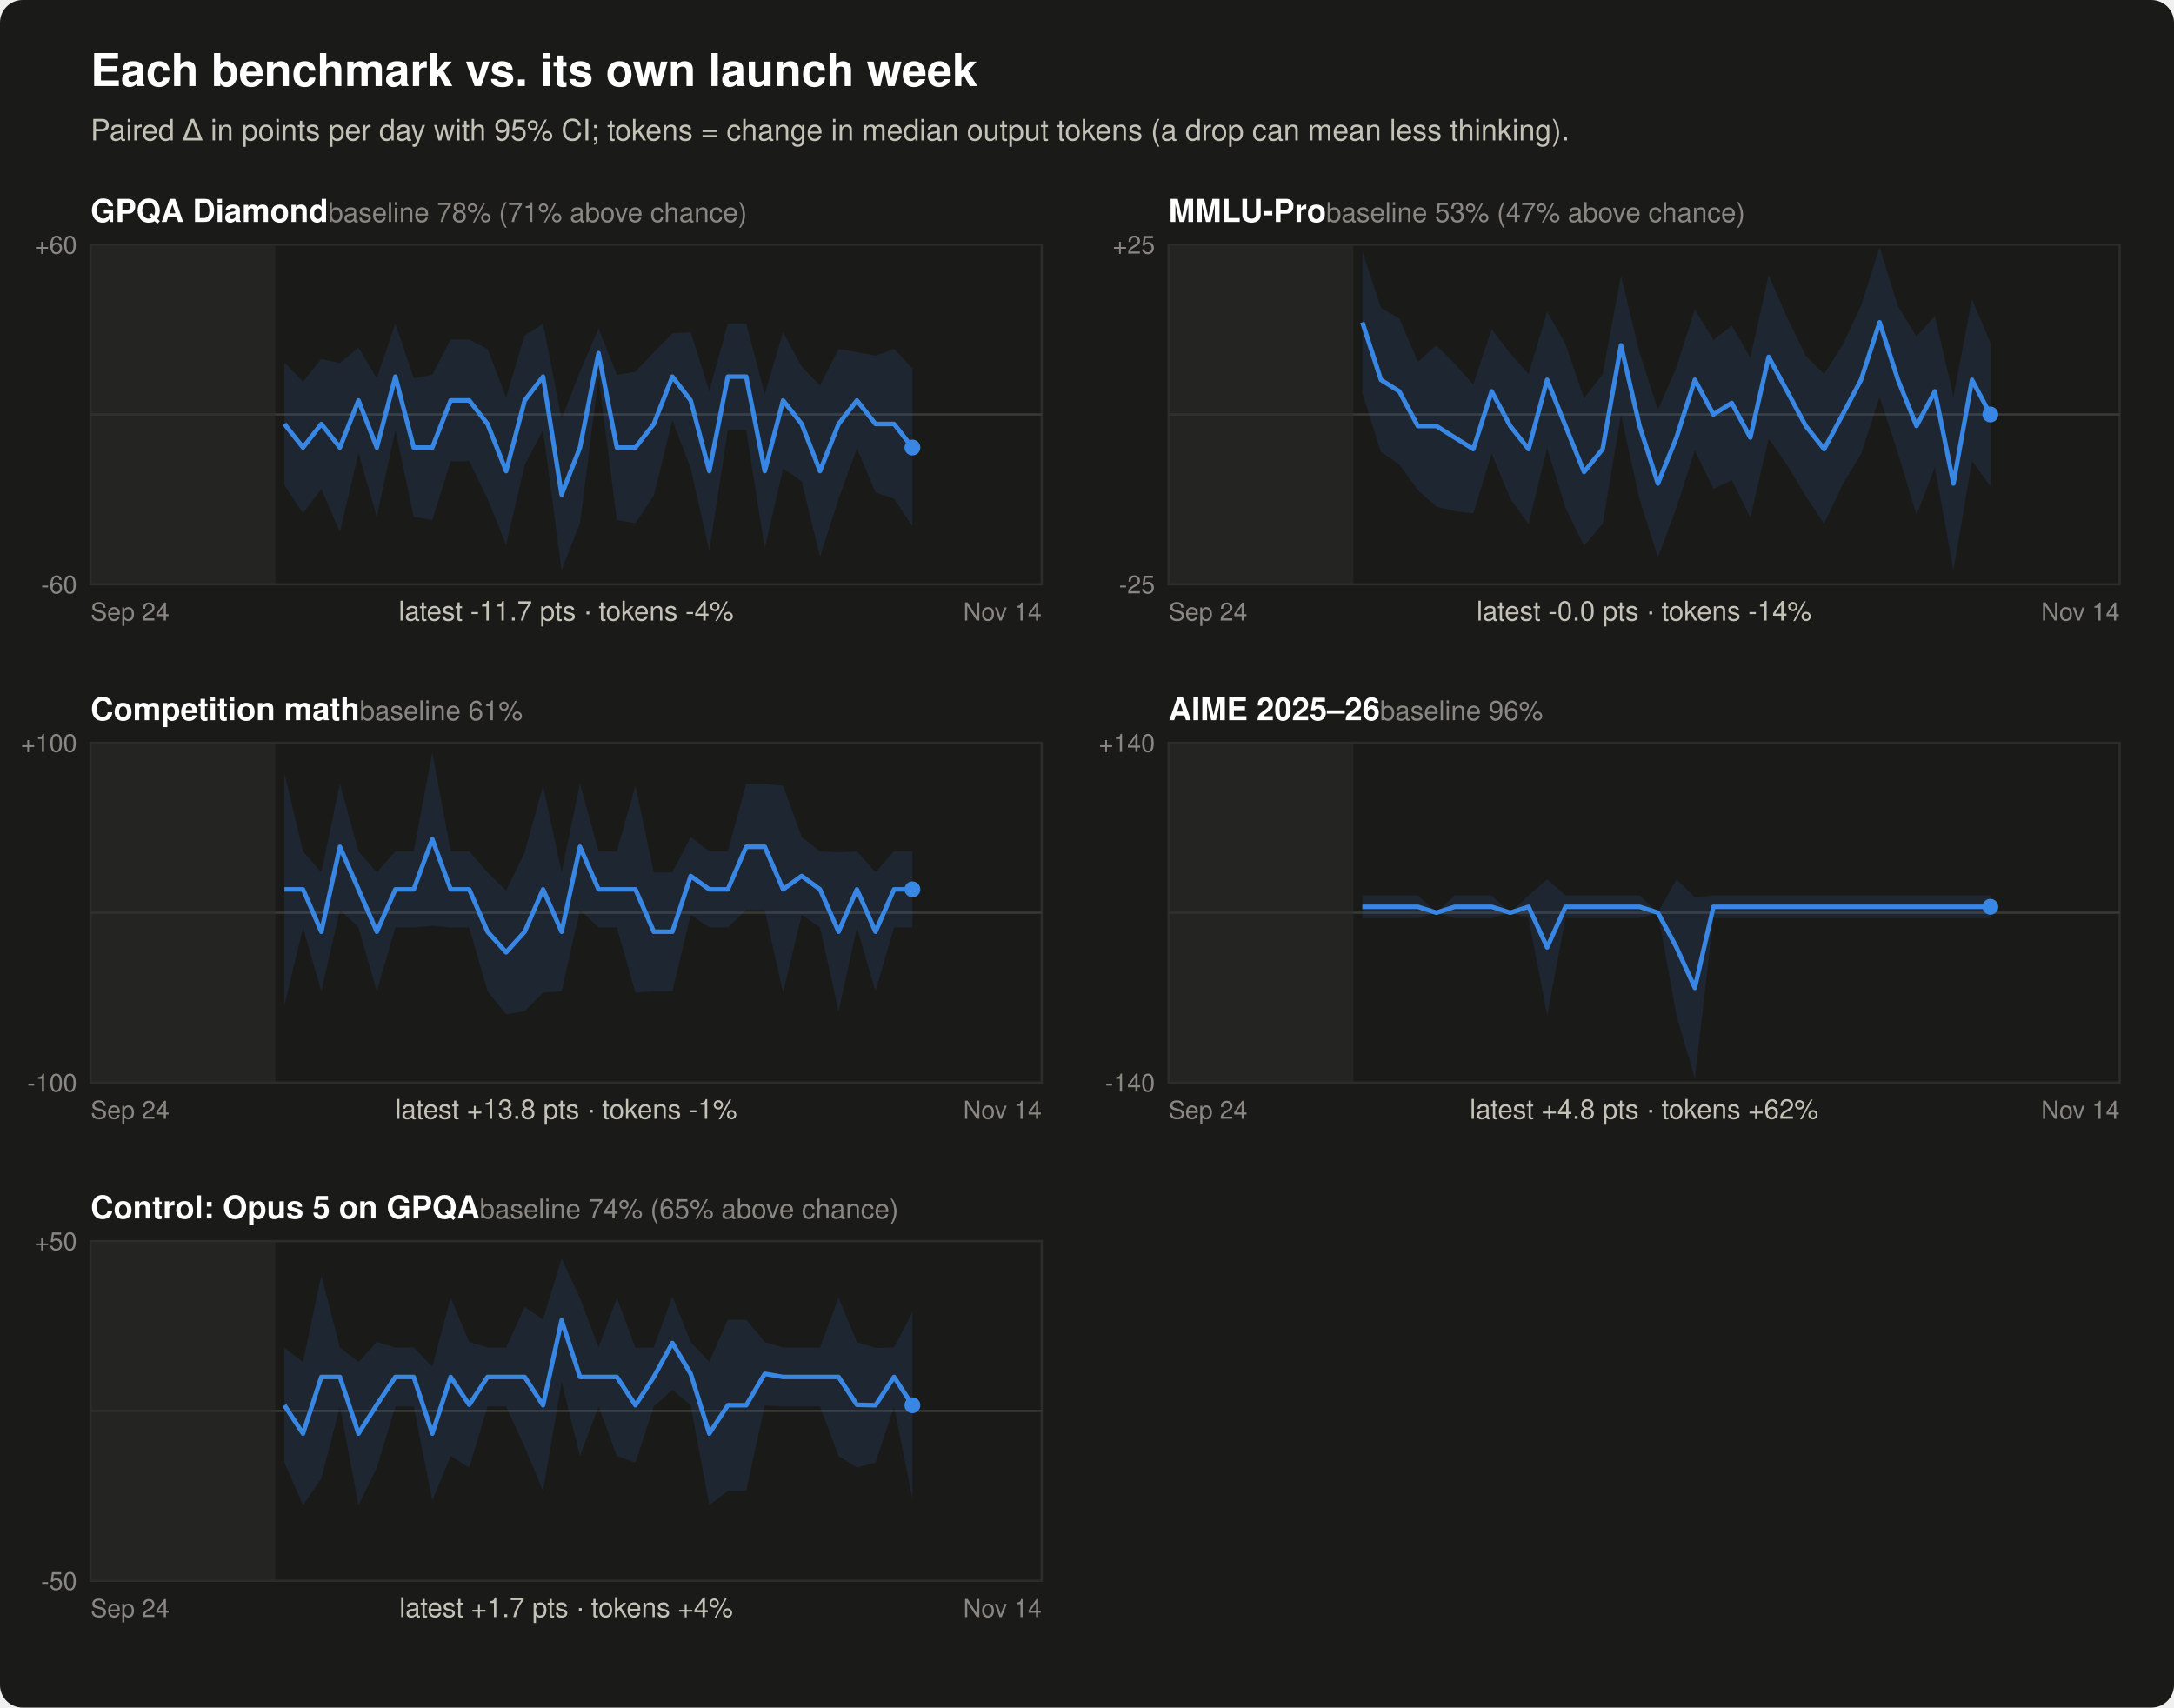
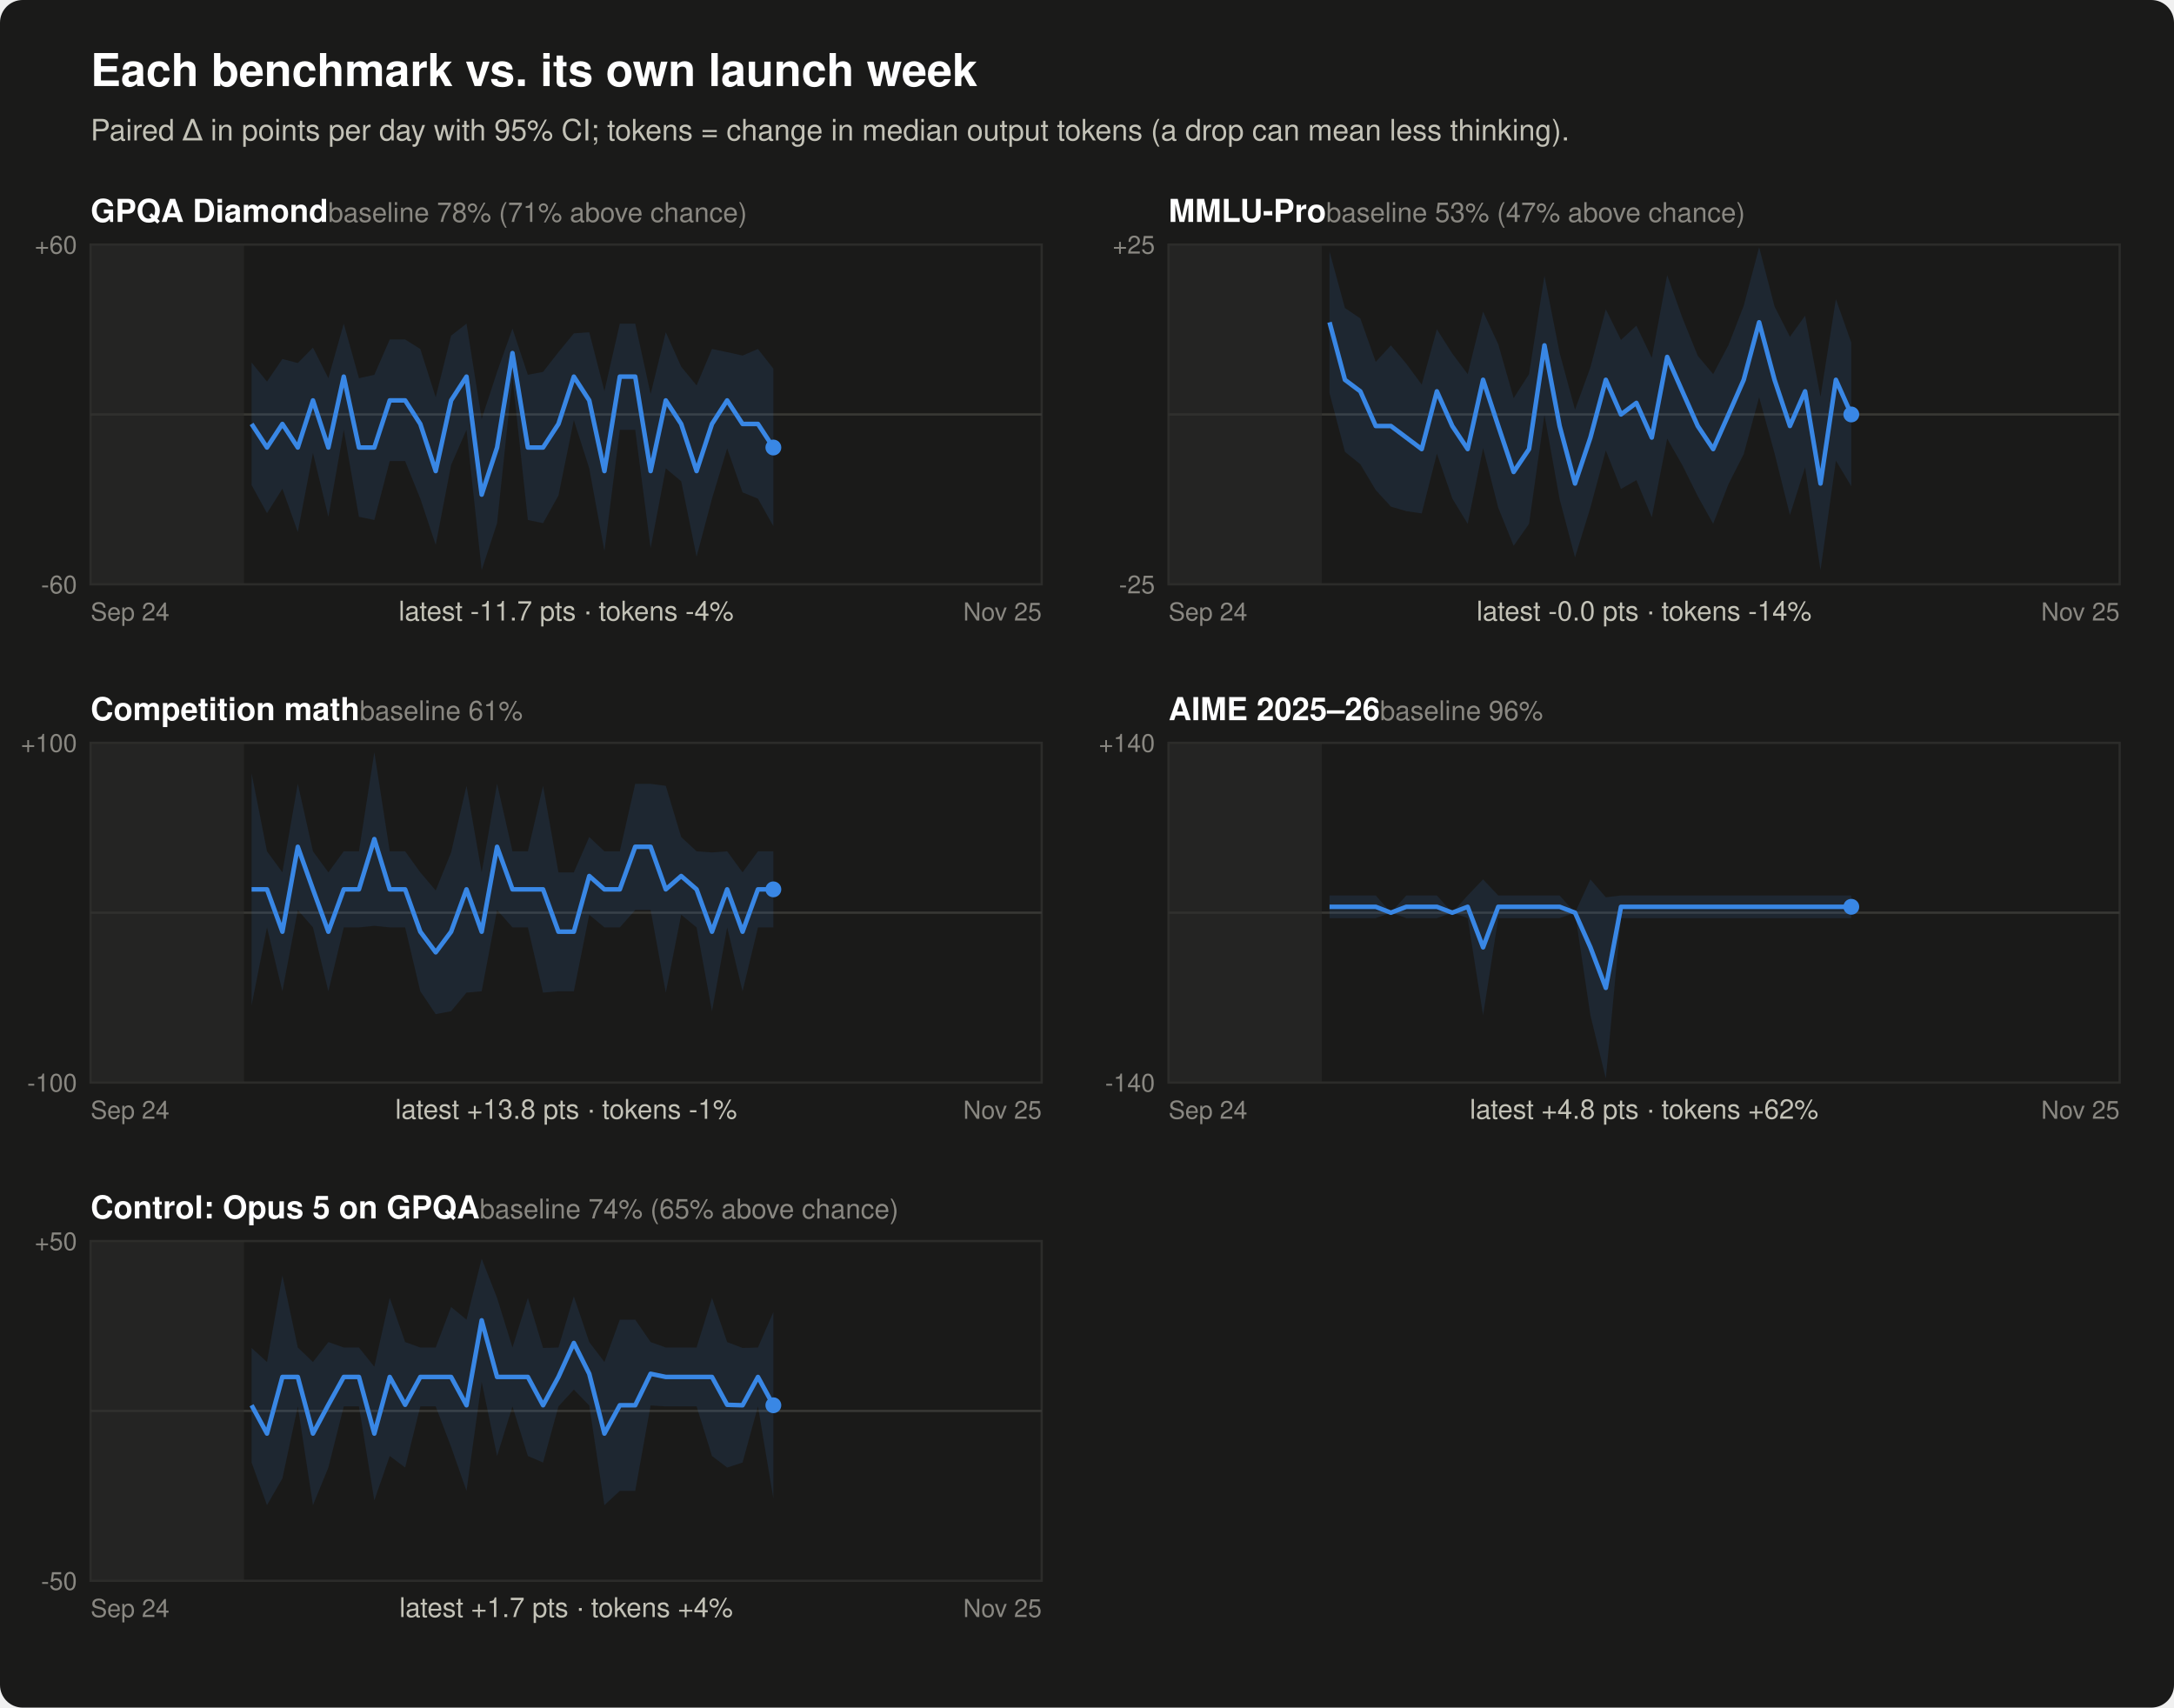
<svg xmlns="http://www.w3.org/2000/svg" width="960" height="754" viewBox="0 0 960 754" font-family="-apple-system, Segoe UI, Helvetica, Arial, sans-serif" role="img" aria-labelledby="ft fd">
  <rect width="960" height="754" rx="10" fill="#1a1a19" />
  <text x="40" y="38" fill="#ffffff" font-size="20" font-weight="600">Each benchmark vs. its own launch week</text>
  <text x="40" y="62" fill="#c3c2b7" font-size="13">Paired Δ in points per day with 95% CI; tokens = change in median output tokens (a drop can mean less thinking).</text>
  <text x="40" y="98" fill="#ffffff" font-size="14" font-weight="600">GPQA Diamond<tspan fill="#898781" font-weight="400" font-size="12">  baseline 78% (71% above chance)</tspan>
  </text>
  <rect x="40" y="108" width="420" height="150" fill="none" stroke="#2c2c2a" />
  <line x1="40" y1="183.0" x2="460" y2="183.0" stroke="#383835" />
  <text x="34" y="262.0" text-anchor="end" fill="#898781" font-size="11">-60</text>
  <text x="34" y="112.0" text-anchor="end" fill="#898781" font-size="11">+60</text>
-   <rect x="40.0" y="108" width="81.6" height="150" fill="#2c2c2a" opacity="0.6" />
+   <rect x="40.0" y="108" width="67.7" height="150" fill="#2c2c2a" opacity="0.6" />
  <text x="40" y="274" fill="#898781" font-size="11">Sep 24</text>
-   <text x="460" y="274" text-anchor="end" fill="#898781" font-size="11">Nov 14</text>
-   <path d="M125.6,160.1 L133.8,168.5 L141.9,158.5 L150.1,160.3 L158.3,153.5 L166.4,167.0 L174.6,142.9 L182.7,167.0 L190.9,165.5 L199.0,149.9 L207.2,149.9 L215.3,154.1 L223.5,175.4 L231.7,148.2 L239.8,142.9 L248.0,185.0 L256.1,164.2 L264.3,145.1 L272.4,165.5 L280.6,164.2 L288.7,155.5 L296.9,147.2 L305.0,146.7 L313.2,172.7 L321.4,142.9 L329.5,142.9 L337.7,174.0 L345.8,146.7 L354.0,161.9 L362.1,170.2 L370.3,154.1 L378.4,155.5 L386.6,157.0 L394.8,154.1 L402.9,162.8 L402.9,232.3 L394.8,220.2 L386.6,217.4 L378.4,198.0 L370.3,220.2 L362.1,245.8 L354.0,212.5 L345.8,206.8 L337.7,242.0 L329.5,189.8 L321.4,189.8 L313.2,243.3 L305.0,206.8 L296.9,185.5 L288.7,218.8 L280.6,231.0 L272.4,229.6 L264.3,166.7 L256.1,231.0 L248.0,251.8 L239.8,189.8 L231.7,205.3 L223.5,240.6 L215.3,220.2 L207.2,203.6 L199.0,203.6 L190.9,229.6 L182.7,228.2 L174.6,189.8 L166.4,228.2 L158.3,200.0 L150.1,234.9 L141.9,215.8 L133.8,226.6 L125.6,214.2 Z" fill="#3987e5" opacity="0.12" />
-   <path d="M125.6,187.2 L133.8,197.6 L141.9,187.2 L150.1,197.6 L158.3,176.8 L166.4,197.6 L174.6,166.3 L182.7,197.6 L190.9,197.6 L199.0,176.8 L207.2,176.8 L215.3,187.2 L223.5,208.0 L231.7,176.8 L239.8,166.3 L248.0,218.4 L256.1,197.6 L264.3,155.9 L272.4,197.6 L280.6,197.6 L288.7,187.2 L296.9,166.3 L305.0,176.8 L313.2,208.0 L321.4,166.3 L329.5,166.3 L337.7,208.0 L345.8,176.8 L354.0,187.2 L362.1,208.0 L370.3,187.2 L378.4,176.8 L386.6,187.2 L394.8,187.2 L402.9,197.6" fill="none" stroke="#3987e5" stroke-width="2" stroke-linejoin="round" />
-   <circle cx="402.9" cy="197.6" r="3.5" fill="#3987e5" />
+   <text x="460" y="274" text-anchor="end" fill="#898781" font-size="11">Nov 25</text>
+   <path d="M111.1,160.1 L117.9,168.5 L124.7,158.5 L131.5,160.3 L138.2,153.5 L145.0,167.0 L151.8,142.9 L158.5,167.0 L165.3,165.5 L172.1,149.9 L178.9,149.9 L185.6,154.1 L192.4,175.4 L199.2,148.2 L206.0,142.9 L212.7,185.0 L219.5,164.2 L226.3,145.1 L233.1,165.5 L239.8,164.2 L246.6,155.5 L253.4,147.2 L260.2,146.7 L266.9,172.7 L273.7,142.9 L280.5,142.9 L287.3,174.0 L294.0,146.7 L300.8,161.9 L307.6,170.2 L314.4,154.1 L321.1,155.5 L327.9,157.0 L334.7,154.1 L341.5,162.8 L341.5,232.3 L334.7,220.2 L327.9,217.4 L321.1,198.0 L314.4,220.2 L307.6,245.8 L300.8,212.5 L294.0,206.8 L287.3,242.0 L280.5,189.8 L273.7,189.8 L266.9,243.3 L260.2,206.8 L253.4,185.5 L246.6,218.8 L239.8,231.0 L233.1,229.6 L226.3,166.7 L219.5,231.0 L212.7,251.8 L206.0,189.8 L199.2,205.3 L192.4,240.6 L185.6,220.2 L178.9,203.6 L172.1,203.6 L165.3,229.6 L158.5,228.2 L151.8,189.8 L145.0,228.2 L138.2,200.0 L131.5,234.9 L124.7,215.8 L117.9,226.6 L111.1,214.2 Z" fill="#3987e5" opacity="0.12" />
+   <path d="M111.1,187.2 L117.9,197.6 L124.7,187.2 L131.5,197.6 L138.2,176.8 L145.0,197.6 L151.8,166.3 L158.5,197.6 L165.3,197.6 L172.1,176.8 L178.9,176.8 L185.6,187.2 L192.4,208.0 L199.2,176.8 L206.0,166.3 L212.7,218.4 L219.5,197.6 L226.3,155.9 L233.1,197.6 L239.8,197.6 L246.6,187.2 L253.4,166.3 L260.2,176.8 L266.9,208.0 L273.7,166.3 L280.5,166.3 L287.3,208.0 L294.0,176.8 L300.8,187.2 L307.6,208.0 L314.4,187.2 L321.1,176.8 L327.9,187.2 L334.7,187.2 L341.5,197.6" fill="none" stroke="#3987e5" stroke-width="2" stroke-linejoin="round" />
+   <circle cx="341.5" cy="197.6" r="3.5" fill="#3987e5" />
  <text x="250.0" y="274" text-anchor="middle" fill="#c3c2b7" font-size="12">latest -11.7 pts · tokens -4%</text>
  <text x="516" y="98" fill="#ffffff" font-size="14" font-weight="600">MMLU-Pro<tspan fill="#898781" font-weight="400" font-size="12">  baseline 53% (47% above chance)</tspan>
  </text>
  <rect x="516" y="108" width="420" height="150" fill="none" stroke="#2c2c2a" />
  <line x1="516" y1="183.0" x2="936" y2="183.0" stroke="#383835" />
  <text x="510" y="262.0" text-anchor="end" fill="#898781" font-size="11">-25</text>
  <text x="510" y="112.0" text-anchor="end" fill="#898781" font-size="11">+25</text>
-   <rect x="516.0" y="108" width="81.6" height="150" fill="#2c2c2a" opacity="0.6" />
+   <rect x="516.0" y="108" width="67.7" height="150" fill="#2c2c2a" opacity="0.6" />
  <text x="516" y="274" fill="#898781" font-size="11">Sep 24</text>
-   <text x="936" y="274" text-anchor="end" fill="#898781" font-size="11">Nov 14</text>
-   <path d="M601.6,111.1 L609.8,136.0 L617.9,140.6 L626.1,159.8 L634.3,152.5 L642.4,160.6 L650.6,169.8 L658.7,145.4 L666.9,156.1 L675.0,165.2 L683.2,137.6 L691.3,152.0 L699.5,175.8 L707.7,165.2 L715.8,121.8 L724.0,155.8 L732.1,180.9 L740.3,162.2 L748.4,136.6 L756.6,150.1 L764.7,143.8 L772.9,158.0 L781.0,121.5 L789.2,140.3 L797.4,157.1 L805.5,165.2 L813.7,152.3 L821.8,135.0 L830.0,109.2 L838.1,135.3 L846.3,148.7 L854.4,139.4 L862.6,175.2 L870.8,132.1 L878.9,151.3 L878.9,214.7 L870.8,203.4 L862.6,251.8 L854.4,206.3 L846.3,227.4 L838.1,200.1 L830.0,175.4 L821.8,200.5 L813.7,213.7 L805.5,231.3 L797.4,219.1 L789.2,205.4 L781.0,193.7 L772.9,228.4 L764.7,212.0 L756.6,215.9 L748.4,198.9 L740.3,224.1 L732.1,246.1 L724.0,220.4 L715.8,183.2 L707.7,231.3 L699.5,241.0 L691.3,224.2 L683.2,197.9 L675.0,231.3 L666.9,220.1 L658.7,200.3 L650.6,226.7 L642.4,225.7 L634.3,223.7 L626.1,216.4 L617.9,205.0 L609.8,199.5 L601.6,173.6 Z" fill="#3987e5" opacity="0.12" />
-   <path d="M601.6,142.3 L609.8,167.7 L617.9,172.8 L626.1,188.1 L634.3,188.1 L642.4,193.2 L650.6,198.3 L658.7,172.8 L666.9,188.1 L675.0,198.3 L683.2,167.7 L691.3,188.1 L699.5,208.4 L707.7,198.3 L715.8,152.5 L724.0,188.1 L732.1,213.5 L740.3,193.2 L748.4,167.7 L756.6,183.0 L764.7,177.9 L772.9,193.2 L781.0,157.6 L789.2,172.8 L797.4,188.1 L805.5,198.3 L813.7,183.0 L821.8,167.7 L830.0,142.3 L838.1,167.7 L846.3,188.1 L854.4,172.8 L862.6,213.5 L870.8,167.7 L878.9,183.0" fill="none" stroke="#3987e5" stroke-width="2" stroke-linejoin="round" />
-   <circle cx="878.9" cy="183.0" r="3.5" fill="#3987e5" />
+   <text x="936" y="274" text-anchor="end" fill="#898781" font-size="11">Nov 25</text>
+   <path d="M587.1,111.1 L593.9,136.0 L600.7,140.6 L607.5,159.8 L614.2,152.5 L621.0,160.6 L627.8,169.8 L634.5,145.4 L641.3,156.1 L648.1,165.2 L654.9,137.6 L661.6,152.0 L668.4,175.8 L675.2,165.2 L682.0,121.8 L688.7,155.8 L695.5,180.9 L702.3,162.2 L709.1,136.6 L715.8,150.1 L722.6,143.8 L729.4,158.0 L736.2,121.5 L742.9,140.3 L749.7,157.1 L756.5,165.2 L763.3,152.3 L770.0,135.0 L776.8,109.2 L783.6,135.3 L790.4,148.7 L797.1,139.4 L803.9,175.2 L810.7,132.1 L817.5,151.3 L817.5,214.7 L810.7,203.4 L803.9,251.8 L797.1,206.3 L790.4,227.4 L783.6,200.1 L776.8,175.4 L770.0,200.5 L763.3,213.7 L756.5,231.3 L749.7,219.1 L742.9,205.4 L736.2,193.7 L729.4,228.4 L722.6,212.0 L715.8,215.9 L709.1,198.9 L702.3,224.1 L695.5,246.1 L688.7,220.4 L682.0,183.2 L675.2,231.3 L668.4,241.0 L661.6,224.2 L654.9,197.9 L648.1,231.3 L641.3,220.1 L634.5,200.3 L627.8,226.7 L621.0,225.7 L614.2,223.7 L607.5,216.4 L600.7,205.0 L593.9,199.5 L587.1,173.6 Z" fill="#3987e5" opacity="0.12" />
+   <path d="M587.1,142.3 L593.9,167.7 L600.7,172.8 L607.5,188.1 L614.2,188.1 L621.0,193.2 L627.8,198.3 L634.5,172.8 L641.3,188.1 L648.1,198.3 L654.9,167.7 L661.6,188.1 L668.4,208.4 L675.2,198.3 L682.0,152.5 L688.7,188.1 L695.5,213.5 L702.3,193.2 L709.1,167.7 L715.8,183.0 L722.6,177.9 L729.4,193.2 L736.2,157.6 L742.9,172.8 L749.7,188.1 L756.5,198.3 L763.3,183.0 L770.0,167.7 L776.8,142.3 L783.6,167.7 L790.4,188.1 L797.1,172.8 L803.9,213.5 L810.7,167.7 L817.5,183.0" fill="none" stroke="#3987e5" stroke-width="2" stroke-linejoin="round" />
+   <circle cx="817.5" cy="183.0" r="3.5" fill="#3987e5" />
  <text x="726.0" y="274" text-anchor="middle" fill="#c3c2b7" font-size="12">latest -0.0 pts · tokens -14%</text>
  <text x="40" y="318" fill="#ffffff" font-size="14" font-weight="600">Competition math<tspan fill="#898781" font-weight="400" font-size="12">  baseline 61%</tspan>
  </text>
  <rect x="40" y="328" width="420" height="150" fill="none" stroke="#2c2c2a" />
  <line x1="40" y1="403.0" x2="460" y2="403.0" stroke="#383835" />
  <text x="34" y="482.0" text-anchor="end" fill="#898781" font-size="11">-100</text>
  <text x="34" y="332.0" text-anchor="end" fill="#898781" font-size="11">+100</text>
-   <rect x="40.0" y="328" width="81.6" height="150" fill="#2c2c2a" opacity="0.6" />
+   <rect x="40.0" y="328" width="67.7" height="150" fill="#2c2c2a" opacity="0.6" />
  <text x="40" y="494" fill="#898781" font-size="11">Sep 24</text>
-   <text x="460" y="494" text-anchor="end" fill="#898781" font-size="11">Nov 14</text>
-   <path d="M125.6,341.5 L133.8,375.9 L141.9,385.2 L150.1,346.1 L158.3,375.9 L166.4,385.2 L174.6,375.9 L182.7,375.9 L190.9,332.2 L199.0,375.9 L207.2,375.9 L215.3,385.2 L223.5,393.2 L231.7,376.4 L239.8,347.0 L248.0,385.2 L256.1,346.1 L264.3,375.9 L272.4,375.9 L280.6,347.0 L288.7,385.2 L296.9,385.2 L305.0,369.6 L313.2,375.9 L321.4,375.9 L329.5,346.1 L337.7,346.1 L345.8,347.0 L354.0,369.6 L362.1,375.9 L370.3,376.4 L378.4,375.9 L386.6,385.2 L394.8,375.9 L402.9,375.9 L402.9,409.5 L394.8,409.5 L386.6,437.7 L378.4,409.5 L370.3,446.5 L362.1,409.5 L354.0,403.9 L345.8,438.3 L337.7,401.8 L329.5,401.8 L321.4,409.5 L313.2,409.5 L305.0,403.9 L296.9,437.7 L288.7,437.7 L280.6,438.3 L272.4,409.5 L264.3,409.5 L256.1,401.8 L248.0,437.7 L239.8,438.3 L231.7,446.5 L223.5,447.8 L215.3,437.7 L207.2,409.5 L199.0,409.5 L190.9,408.8 L182.7,409.5 L174.6,409.5 L166.4,437.7 L158.3,409.5 L150.1,401.8 L141.9,437.7 L133.8,409.5 L125.6,443.9 Z" fill="#3987e5" opacity="0.12" />
-   <path d="M125.6,392.7 L133.8,392.7 L141.9,411.4 L150.1,373.9 L158.3,392.7 L166.4,411.4 L174.6,392.7 L182.7,392.7 L190.9,370.5 L199.0,392.7 L207.2,392.7 L215.3,411.4 L223.5,420.5 L231.7,411.4 L239.8,392.7 L248.0,411.4 L256.1,373.9 L264.3,392.7 L272.4,392.7 L280.6,392.7 L288.7,411.4 L296.9,411.4 L305.0,386.8 L313.2,392.7 L321.4,392.7 L329.5,373.9 L337.7,373.9 L345.8,392.7 L354.0,386.8 L362.1,392.7 L370.3,411.4 L378.4,392.7 L386.6,411.4 L394.8,392.7 L402.9,392.7" fill="none" stroke="#3987e5" stroke-width="2" stroke-linejoin="round" />
-   <circle cx="402.9" cy="392.7" r="3.5" fill="#3987e5" />
+   <text x="460" y="494" text-anchor="end" fill="#898781" font-size="11">Nov 25</text>
+   <path d="M111.1,341.5 L117.9,375.9 L124.7,385.2 L131.5,346.1 L138.2,375.9 L145.0,385.2 L151.8,375.9 L158.5,375.9 L165.3,332.2 L172.1,375.9 L178.9,375.9 L185.6,385.2 L192.4,393.2 L199.2,376.4 L206.0,347.0 L212.7,385.2 L219.5,346.1 L226.3,375.9 L233.1,375.9 L239.8,347.0 L246.6,385.2 L253.4,385.2 L260.2,369.6 L266.9,375.9 L273.7,375.9 L280.5,346.1 L287.3,346.1 L294.0,347.0 L300.8,369.6 L307.6,375.9 L314.4,376.4 L321.1,375.9 L327.9,385.2 L334.7,375.9 L341.5,375.9 L341.5,409.5 L334.7,409.5 L327.9,437.7 L321.1,409.5 L314.4,446.5 L307.6,409.5 L300.8,403.9 L294.0,438.3 L287.3,401.8 L280.5,401.8 L273.7,409.5 L266.9,409.5 L260.2,403.9 L253.4,437.7 L246.6,437.7 L239.8,438.3 L233.1,409.5 L226.3,409.5 L219.5,401.8 L212.7,437.7 L206.0,438.3 L199.2,446.5 L192.4,447.8 L185.6,437.7 L178.9,409.5 L172.1,409.5 L165.3,408.8 L158.5,409.5 L151.8,409.5 L145.0,437.7 L138.2,409.5 L131.5,401.8 L124.7,437.7 L117.9,409.5 L111.1,443.9 Z" fill="#3987e5" opacity="0.12" />
+   <path d="M111.1,392.7 L117.9,392.7 L124.7,411.4 L131.5,373.9 L138.2,392.7 L145.0,411.4 L151.8,392.7 L158.5,392.7 L165.3,370.5 L172.1,392.7 L178.9,392.7 L185.6,411.4 L192.4,420.5 L199.2,411.4 L206.0,392.7 L212.7,411.4 L219.5,373.9 L226.3,392.7 L233.1,392.7 L239.8,392.7 L246.6,411.4 L253.4,411.4 L260.2,386.8 L266.9,392.7 L273.7,392.7 L280.5,373.9 L287.3,373.9 L294.0,392.7 L300.8,386.8 L307.6,392.7 L314.4,411.4 L321.1,392.7 L327.9,411.4 L334.7,392.7 L341.5,392.7" fill="none" stroke="#3987e5" stroke-width="2" stroke-linejoin="round" />
+   <circle cx="341.5" cy="392.7" r="3.5" fill="#3987e5" />
  <text x="250.0" y="494" text-anchor="middle" fill="#c3c2b7" font-size="12">latest +13.8 pts · tokens -1%</text>
  <text x="516" y="318" fill="#ffffff" font-size="14" font-weight="600">AIME 2025–26<tspan fill="#898781" font-weight="400" font-size="12">  baseline 96%</tspan>
  </text>
  <rect x="516" y="328" width="420" height="150" fill="none" stroke="#2c2c2a" />
  <line x1="516" y1="403.0" x2="936" y2="403.0" stroke="#383835" />
  <text x="510" y="482.0" text-anchor="end" fill="#898781" font-size="11">-140</text>
  <text x="510" y="332.0" text-anchor="end" fill="#898781" font-size="11">+140</text>
-   <rect x="516.0" y="328" width="81.6" height="150" fill="#2c2c2a" opacity="0.6" />
+   <rect x="516.0" y="328" width="67.7" height="150" fill="#2c2c2a" opacity="0.6" />
  <text x="516" y="494" fill="#898781" font-size="11">Sep 24</text>
-   <text x="936" y="494" text-anchor="end" fill="#898781" font-size="11">Nov 14</text>
-   <path d="M601.6,395.4 L609.8,395.4 L617.9,395.4 L626.1,395.4 L634.3,403.0 L642.4,395.4 L650.6,395.4 L658.7,395.4 L666.9,403.0 L675.0,395.4 L683.2,388.3 L691.3,395.4 L699.5,395.4 L707.7,395.4 L715.8,395.4 L724.0,395.4 L732.1,403.0 L740.3,388.3 L748.4,396.2 L756.6,395.4 L764.7,395.4 L772.9,395.4 L781.0,395.4 L789.2,395.4 L797.4,395.4 L805.5,395.4 L813.7,395.4 L821.8,395.4 L830.0,395.4 L838.1,395.4 L846.3,395.4 L854.4,395.4 L862.6,395.4 L870.8,395.4 L878.9,395.4 L878.9,405.4 L870.8,405.4 L862.6,405.4 L854.4,405.4 L846.3,405.4 L838.1,405.4 L830.0,405.4 L821.8,405.4 L813.7,405.4 L805.5,405.4 L797.4,405.4 L789.2,405.4 L781.0,405.4 L772.9,405.4 L764.7,405.4 L756.6,405.4 L748.4,476.2 L740.3,448.3 L732.1,403.0 L724.0,405.4 L715.8,405.4 L707.7,405.4 L699.5,405.4 L691.3,405.4 L683.2,448.3 L675.0,405.4 L666.9,403.0 L658.7,405.4 L650.6,405.4 L642.4,405.4 L634.3,403.0 L626.1,405.4 L617.9,405.4 L609.8,405.4 L601.6,405.4 Z" fill="#3987e5" opacity="0.12" />
-   <path d="M601.6,400.4 L609.8,400.4 L617.9,400.4 L626.1,400.4 L634.3,403.0 L642.4,400.4 L650.6,400.4 L658.7,400.4 L666.9,403.0 L675.0,400.4 L683.2,418.3 L691.3,400.4 L699.5,400.4 L707.7,400.4 L715.8,400.4 L724.0,400.4 L732.1,403.0 L740.3,418.3 L748.4,436.2 L756.6,400.4 L764.7,400.4 L772.9,400.4 L781.0,400.4 L789.2,400.4 L797.4,400.4 L805.5,400.4 L813.7,400.4 L821.8,400.4 L830.0,400.4 L838.1,400.4 L846.3,400.4 L854.4,400.4 L862.6,400.4 L870.8,400.4 L878.9,400.4" fill="none" stroke="#3987e5" stroke-width="2" stroke-linejoin="round" />
-   <circle cx="878.9" cy="400.4" r="3.5" fill="#3987e5" />
+   <text x="936" y="494" text-anchor="end" fill="#898781" font-size="11">Nov 25</text>
+   <path d="M587.1,395.4 L593.9,395.4 L600.7,395.4 L607.5,395.4 L614.2,403.0 L621.0,395.4 L627.8,395.4 L634.5,395.4 L641.3,403.0 L648.1,395.4 L654.9,388.3 L661.6,395.4 L668.4,395.4 L675.2,395.4 L682.0,395.4 L688.7,395.4 L695.5,403.0 L702.3,388.3 L709.1,396.2 L715.8,395.4 L722.6,395.4 L729.4,395.4 L736.2,395.4 L742.9,395.4 L749.7,395.4 L756.5,395.4 L763.3,395.4 L770.0,395.4 L776.8,395.4 L783.6,395.4 L790.4,395.4 L797.1,395.4 L803.9,395.4 L810.7,395.4 L817.5,395.4 L817.5,405.4 L810.7,405.4 L803.9,405.4 L797.1,405.4 L790.4,405.4 L783.6,405.4 L776.8,405.4 L770.0,405.4 L763.3,405.4 L756.5,405.4 L749.7,405.4 L742.9,405.4 L736.2,405.4 L729.4,405.4 L722.6,405.4 L715.8,405.4 L709.1,476.2 L702.3,448.3 L695.5,403.0 L688.7,405.4 L682.0,405.4 L675.2,405.4 L668.4,405.4 L661.6,405.4 L654.9,448.3 L648.1,405.4 L641.3,403.0 L634.5,405.4 L627.8,405.4 L621.0,405.4 L614.2,403.0 L607.5,405.4 L600.7,405.4 L593.9,405.4 L587.1,405.4 Z" fill="#3987e5" opacity="0.12" />
+   <path d="M587.1,400.4 L593.9,400.4 L600.7,400.4 L607.5,400.4 L614.2,403.0 L621.0,400.4 L627.8,400.4 L634.5,400.4 L641.3,403.0 L648.1,400.4 L654.9,418.3 L661.6,400.4 L668.4,400.4 L675.2,400.4 L682.0,400.4 L688.7,400.4 L695.5,403.0 L702.3,418.3 L709.1,436.2 L715.8,400.4 L722.6,400.4 L729.4,400.4 L736.2,400.4 L742.9,400.4 L749.7,400.4 L756.5,400.4 L763.3,400.4 L770.0,400.4 L776.8,400.4 L783.6,400.4 L790.4,400.4 L797.1,400.4 L803.9,400.4 L810.7,400.4 L817.5,400.4" fill="none" stroke="#3987e5" stroke-width="2" stroke-linejoin="round" />
+   <circle cx="817.5" cy="400.4" r="3.5" fill="#3987e5" />
  <text x="726.0" y="494" text-anchor="middle" fill="#c3c2b7" font-size="12">latest +4.8 pts · tokens +62%</text>
  <text x="40" y="538" fill="#ffffff" font-size="14" font-weight="600">Control: Opus 5 on GPQA<tspan fill="#898781" font-weight="400" font-size="12">  baseline 74% (65% above chance)</tspan>
  </text>
  <rect x="40" y="548" width="420" height="150" fill="none" stroke="#2c2c2a" />
  <line x1="40" y1="623.0" x2="460" y2="623.0" stroke="#383835" />
  <text x="34" y="702.0" text-anchor="end" fill="#898781" font-size="11">-50</text>
  <text x="34" y="552.0" text-anchor="end" fill="#898781" font-size="11">+50</text>
-   <rect x="40.0" y="548" width="81.6" height="150" fill="#2c2c2a" opacity="0.6" />
+   <rect x="40.0" y="548" width="67.7" height="150" fill="#2c2c2a" opacity="0.6" />
  <text x="40" y="714" fill="#898781" font-size="11">Sep 24</text>
-   <text x="460" y="714" text-anchor="end" fill="#898781" font-size="11">Nov 14</text>
-   <path d="M125.6,595.2 L133.8,601.4 L141.9,563.2 L150.1,595.0 L158.3,601.4 L166.4,592.6 L174.6,595.0 L182.7,595.0 L190.9,603.5 L199.0,573.1 L207.2,592.6 L215.3,595.0 L223.5,595.0 L231.7,577.1 L239.8,582.7 L248.0,555.8 L256.1,573.1 L264.3,595.0 L272.4,573.1 L280.6,595.2 L288.7,595.0 L296.9,572.4 L305.0,592.6 L313.2,601.4 L321.4,582.7 L329.5,582.7 L337.7,592.6 L345.8,595.0 L354.0,595.0 L362.1,595.0 L370.3,573.1 L378.4,592.6 L386.6,595.2 L394.8,595.0 L402.9,579.4 L402.9,661.6 L394.8,621.0 L386.6,645.8 L378.4,648.0 L370.3,642.9 L362.1,621.0 L354.0,621.0 L345.8,621.0 L337.7,620.6 L329.5,658.3 L321.4,658.3 L313.2,664.6 L305.0,620.6 L296.9,613.6 L288.7,621.0 L280.6,645.8 L272.4,642.9 L264.3,621.0 L256.1,642.9 L248.0,610.2 L239.8,658.3 L231.7,638.9 L223.5,621.0 L215.3,621.0 L207.2,648.0 L199.0,642.9 L190.9,662.5 L182.7,621.0 L174.6,621.0 L166.4,648.0 L158.3,664.6 L150.1,621.0 L141.9,652.8 L133.8,664.6 L125.6,645.8 Z" fill="#3987e5" opacity="0.12" />
-   <path d="M125.6,620.5 L133.8,633.0 L141.9,608.0 L150.1,608.0 L158.3,633.0 L166.4,620.3 L174.6,608.0 L182.7,608.0 L190.9,633.0 L199.0,608.0 L207.2,620.3 L215.3,608.0 L223.5,608.0 L231.7,608.0 L239.8,620.5 L248.0,583.0 L256.1,608.0 L264.3,608.0 L272.4,608.0 L280.6,620.5 L288.7,608.0 L296.9,593.0 L305.0,606.6 L313.2,633.0 L321.4,620.5 L329.5,620.5 L337.7,606.6 L345.8,608.0 L354.0,608.0 L362.1,608.0 L370.3,608.0 L378.4,620.3 L386.6,620.5 L394.8,608.0 L402.9,620.5" fill="none" stroke="#3987e5" stroke-width="2" stroke-linejoin="round" />
-   <circle cx="402.9" cy="620.5" r="3.5" fill="#3987e5" />
+   <text x="460" y="714" text-anchor="end" fill="#898781" font-size="11">Nov 25</text>
+   <path d="M111.1,595.2 L117.9,601.4 L124.7,563.2 L131.5,595.0 L138.2,601.4 L145.0,592.6 L151.8,595.0 L158.5,595.0 L165.3,603.5 L172.1,573.1 L178.9,592.6 L185.6,595.0 L192.4,595.0 L199.2,577.1 L206.0,582.7 L212.7,555.8 L219.5,573.1 L226.3,595.0 L233.1,573.1 L239.8,595.2 L246.6,595.0 L253.4,572.4 L260.2,592.6 L266.9,601.4 L273.7,582.7 L280.5,582.7 L287.3,592.6 L294.0,595.0 L300.8,595.0 L307.6,595.0 L314.4,573.1 L321.1,592.6 L327.9,595.2 L334.7,595.0 L341.5,579.4 L341.5,661.6 L334.7,621.0 L327.9,645.8 L321.1,648.0 L314.4,642.9 L307.6,621.0 L300.8,621.0 L294.0,621.0 L287.3,620.6 L280.5,658.3 L273.7,658.3 L266.9,664.6 L260.2,620.6 L253.4,613.6 L246.6,621.0 L239.8,645.8 L233.1,642.9 L226.3,621.0 L219.5,642.9 L212.7,610.2 L206.0,658.3 L199.2,638.9 L192.4,621.0 L185.6,621.0 L178.9,648.0 L172.1,642.9 L165.3,662.5 L158.5,621.0 L151.8,621.0 L145.0,648.0 L138.2,664.6 L131.5,621.0 L124.7,652.8 L117.9,664.6 L111.1,645.8 Z" fill="#3987e5" opacity="0.12" />
+   <path d="M111.1,620.5 L117.9,633.0 L124.7,608.0 L131.5,608.0 L138.2,633.0 L145.0,620.3 L151.8,608.0 L158.5,608.0 L165.3,633.0 L172.1,608.0 L178.9,620.3 L185.6,608.0 L192.4,608.0 L199.2,608.0 L206.0,620.5 L212.7,583.0 L219.5,608.0 L226.3,608.0 L233.1,608.0 L239.8,620.5 L246.6,608.0 L253.4,593.0 L260.2,606.6 L266.9,633.0 L273.7,620.5 L280.5,620.5 L287.3,606.6 L294.0,608.0 L300.8,608.0 L307.6,608.0 L314.4,608.0 L321.1,620.3 L327.9,620.5 L334.7,608.0 L341.5,620.5" fill="none" stroke="#3987e5" stroke-width="2" stroke-linejoin="round" />
+   <circle cx="341.5" cy="620.5" r="3.5" fill="#3987e5" />
  <text x="250.0" y="714" text-anchor="middle" fill="#c3c2b7" font-size="12">latest +1.7 pts · tokens +4%</text>
</svg>
